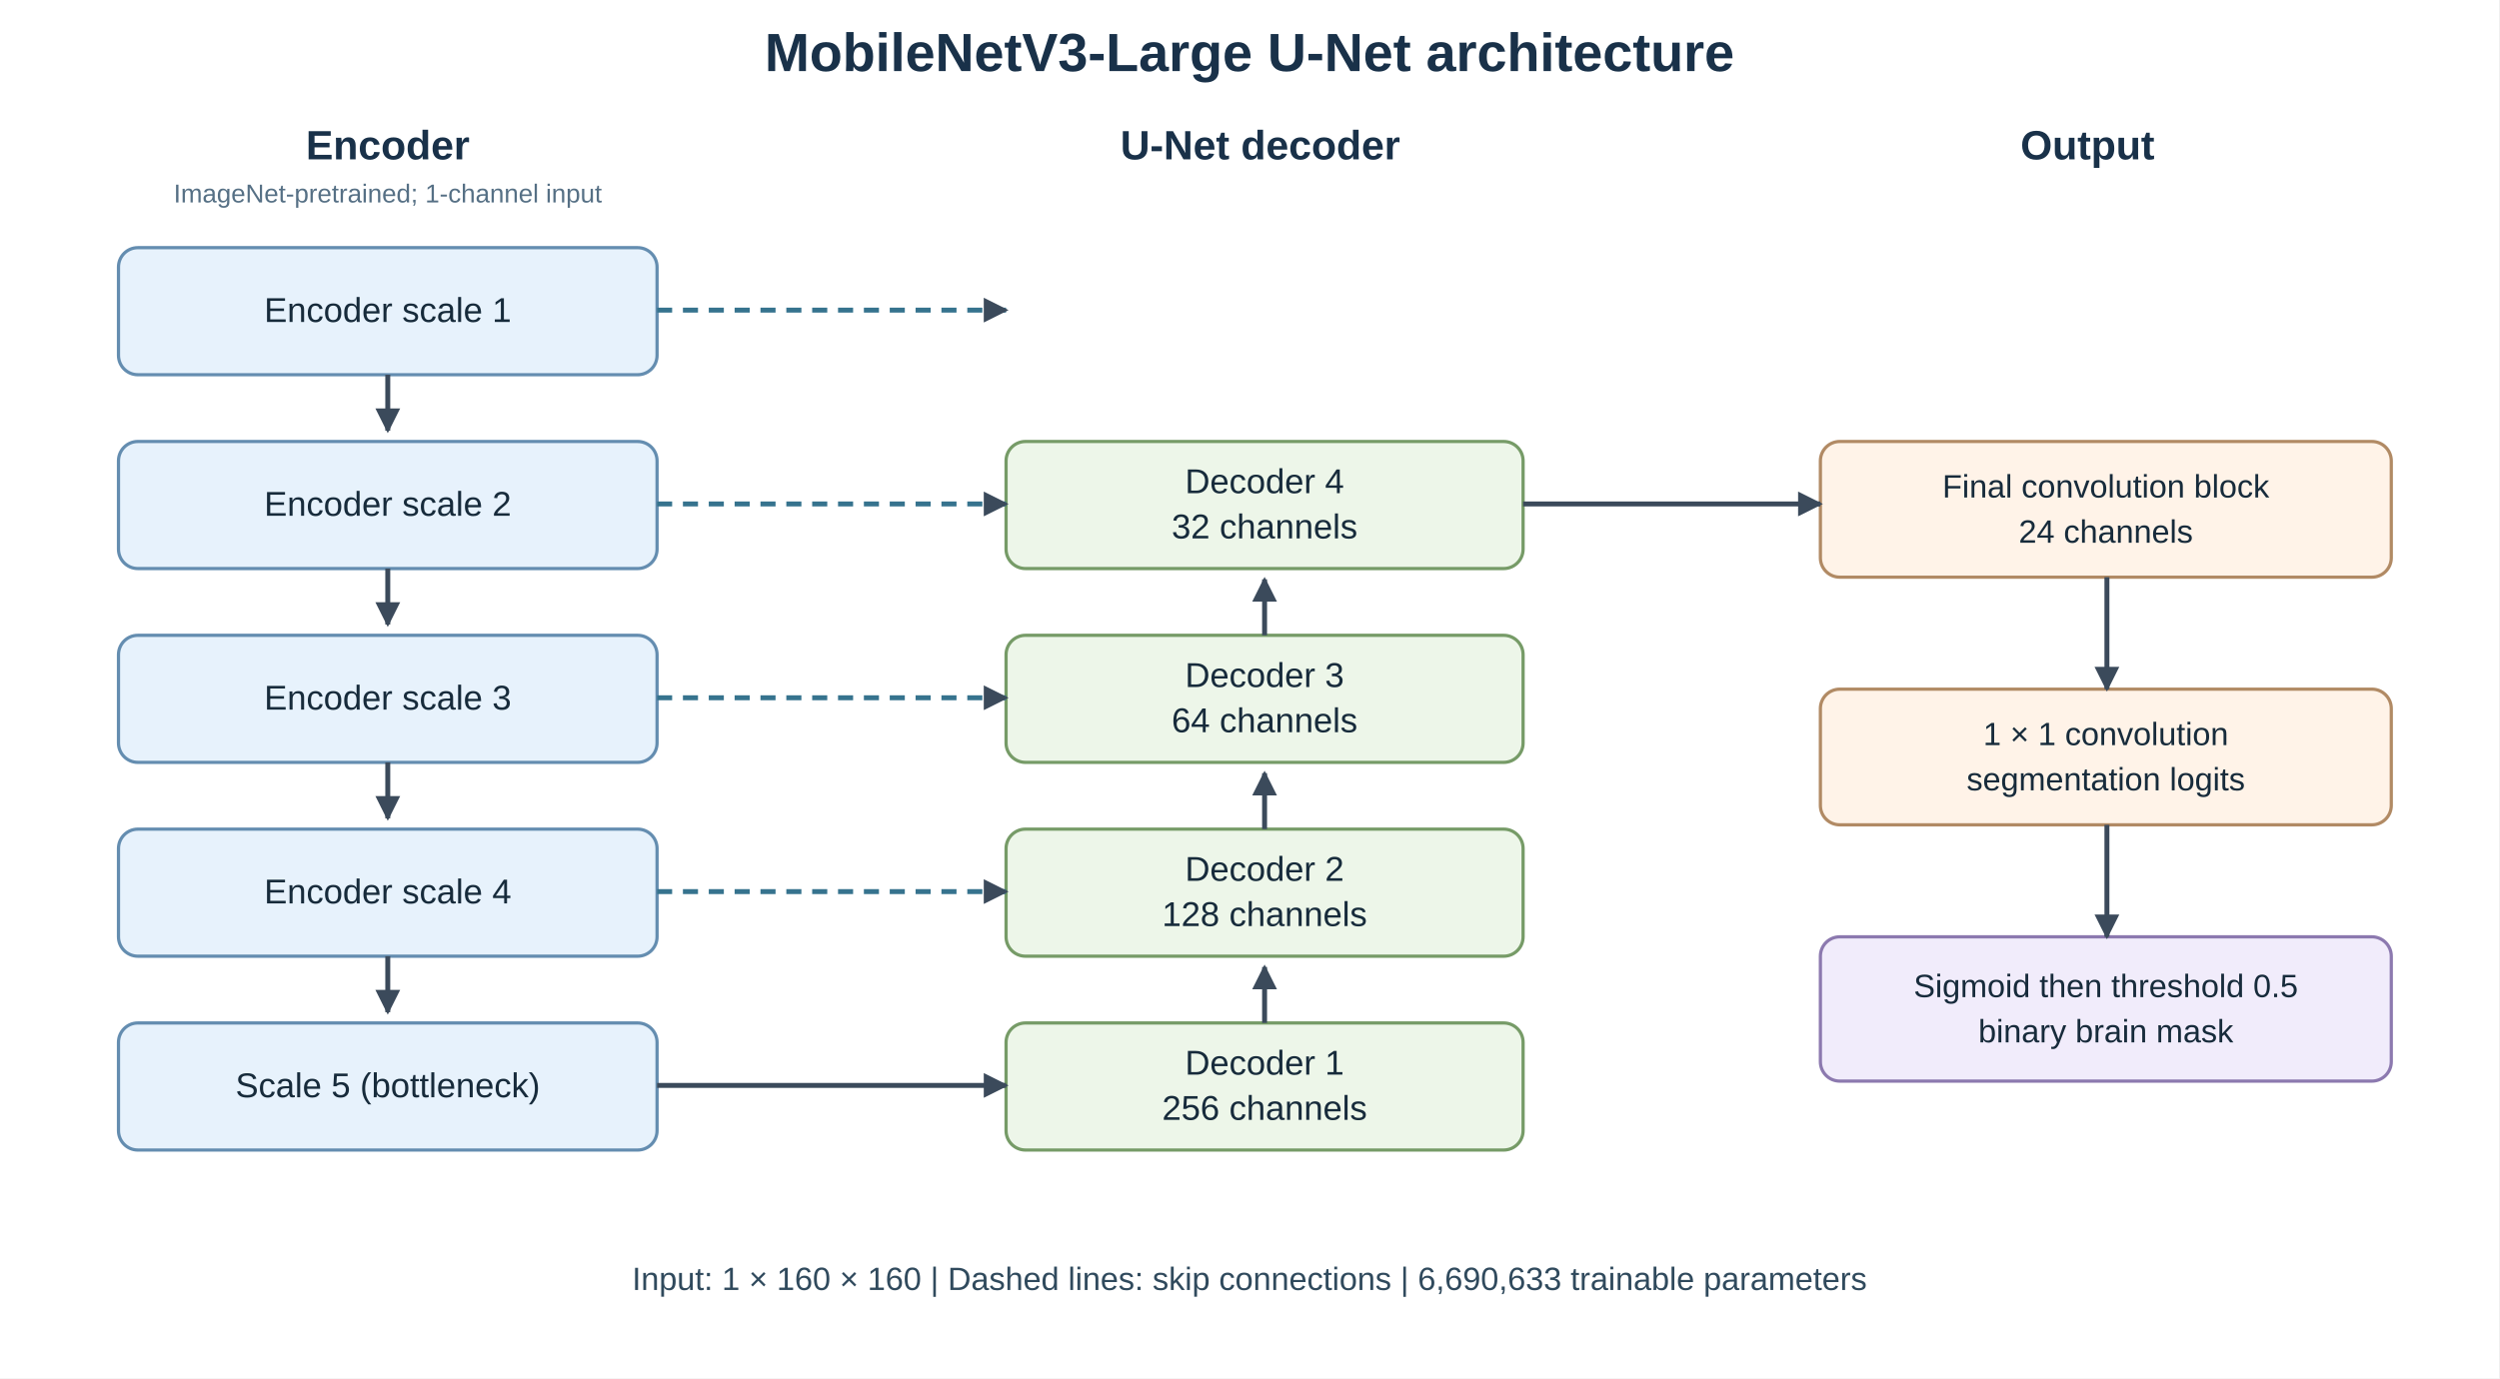
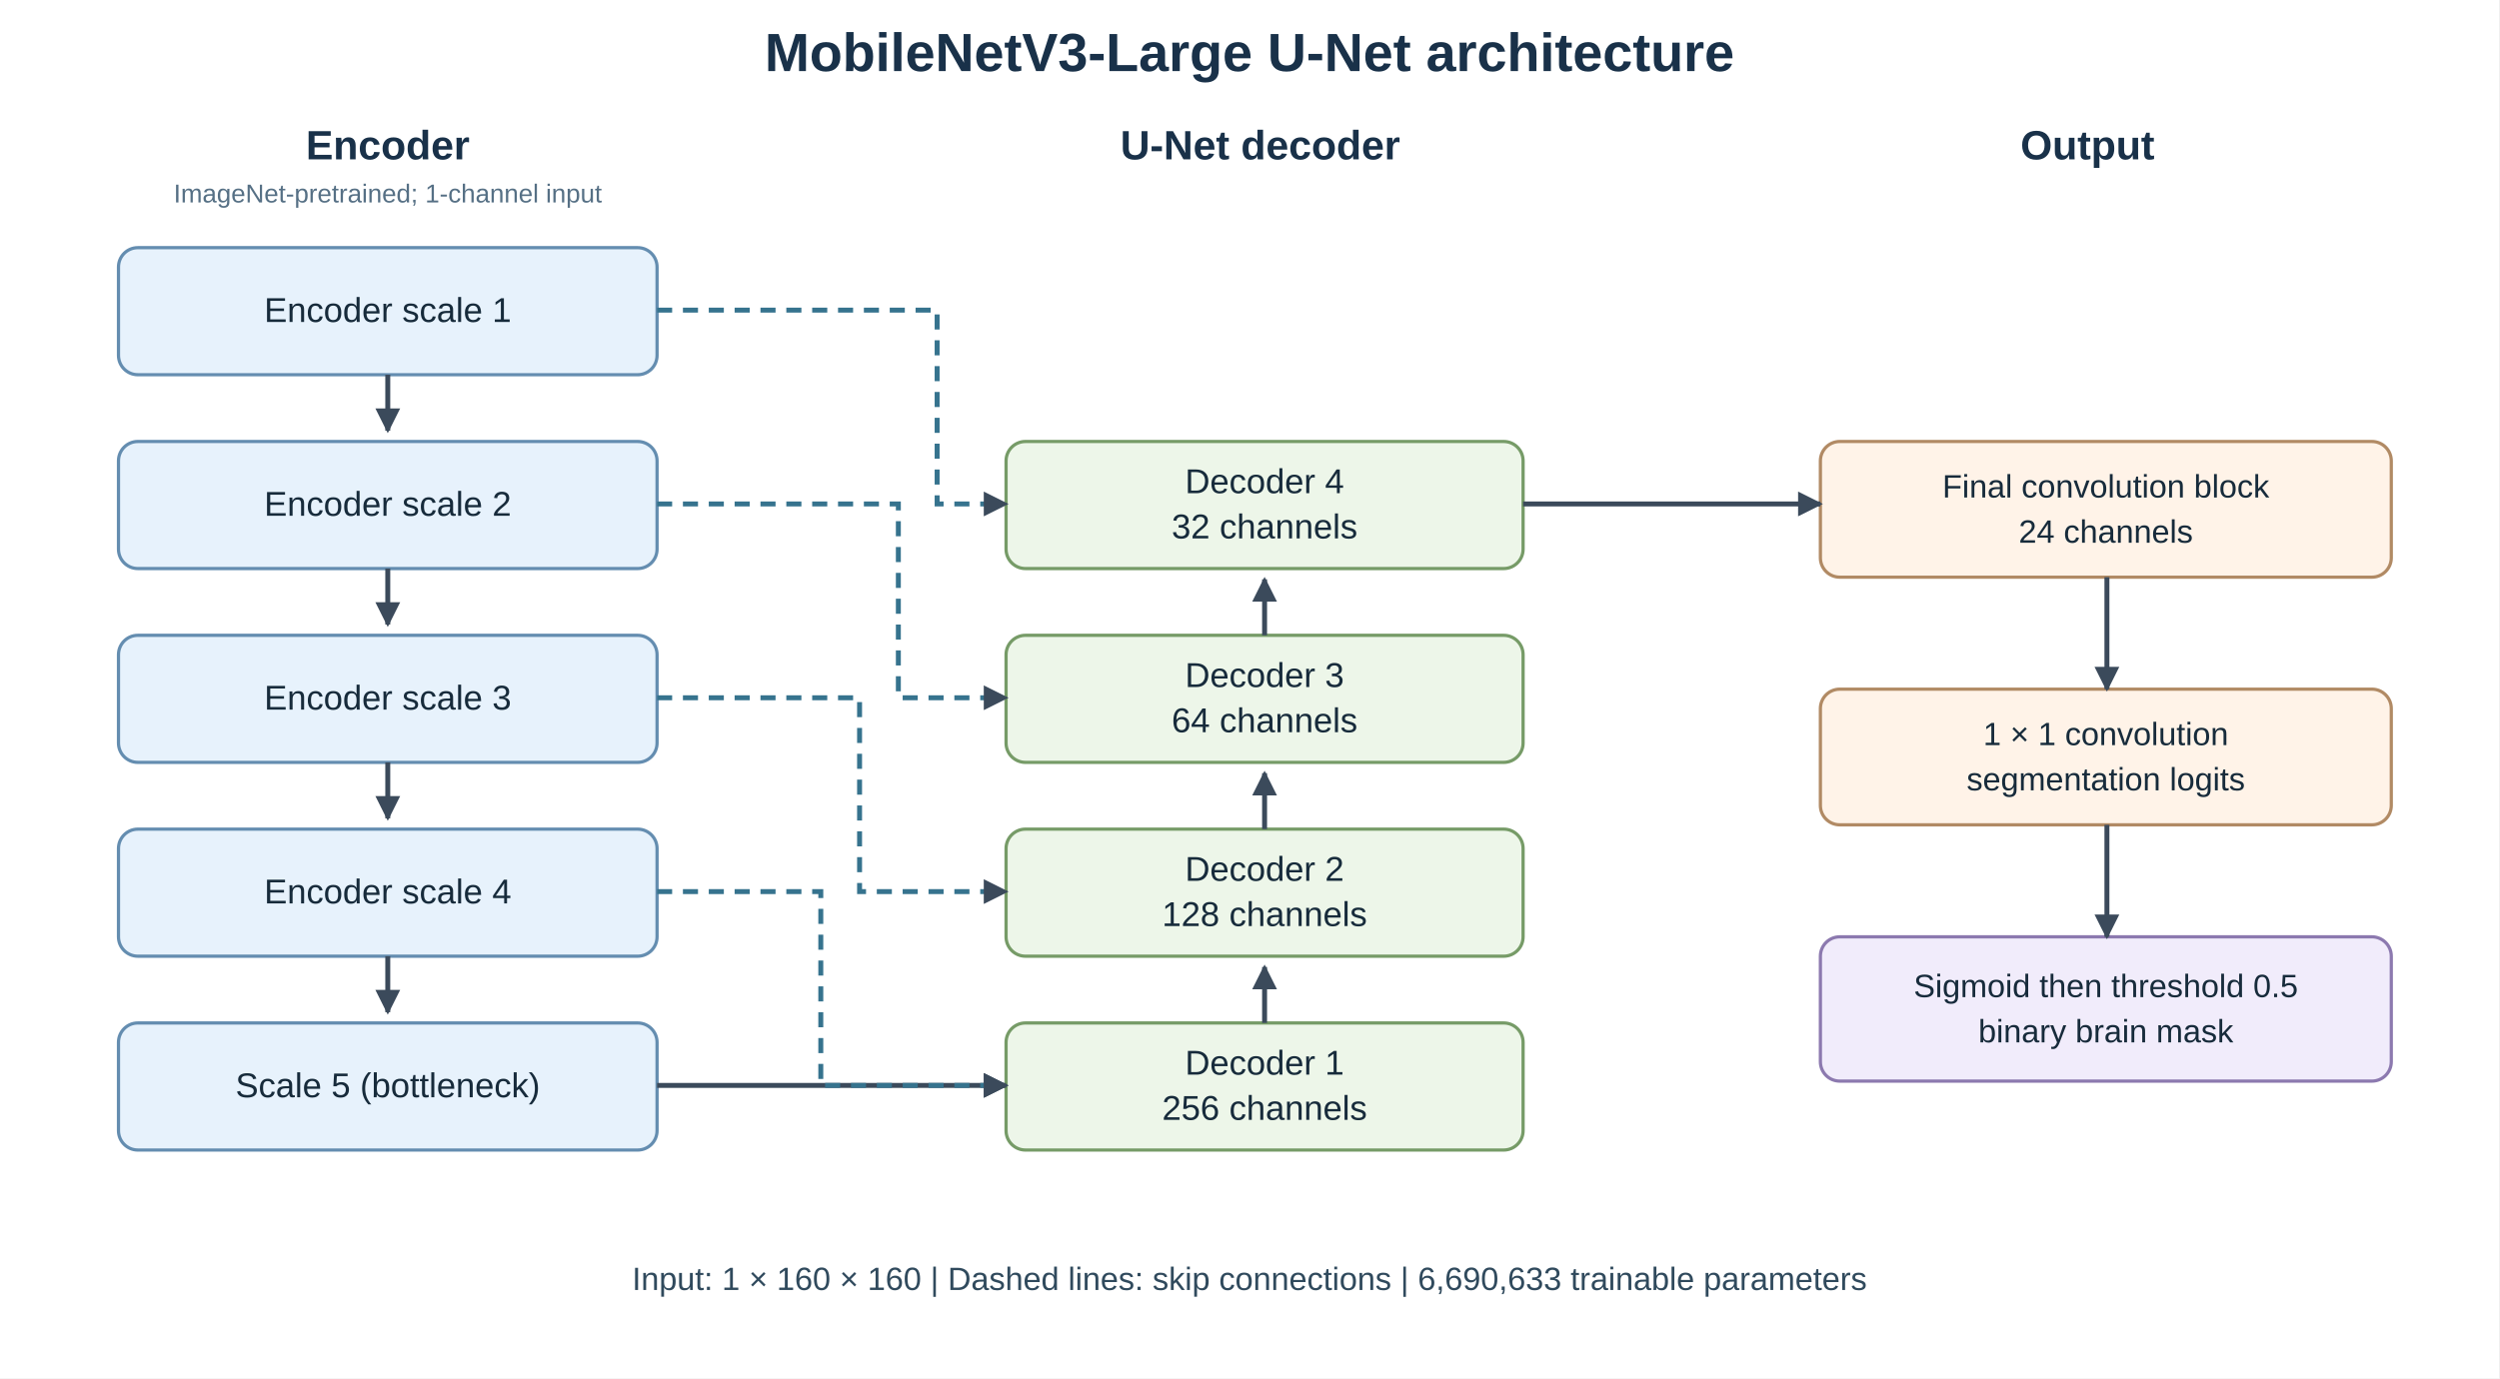
<svg xmlns="http://www.w3.org/2000/svg" width="1160" height="640" viewBox="0 0 1160 640">
  <rect width="1160" height="640" fill="#fff" />
  <defs>
    <marker id="head" viewBox="0 0 10 10" refX="9" refY="5" markerWidth="5" markerHeight="5" orient="auto-start-reverse">
      <path d="M0 0 L10 5 L0 10 Z" fill="#3b4a5b" />
    </marker>
  </defs>
  <text x="580" y="33" font-family="Arial,sans-serif" font-size="25" font-weight="700" fill="#193149" text-anchor="middle">MobileNetV3-Large U-Net architecture</text>
  <text x="180" y="74" font-family="Arial,sans-serif" font-size="19" font-weight="700" fill="#193149" text-anchor="middle">Encoder</text>
  <text x="585" y="74" font-family="Arial,sans-serif" font-size="19" font-weight="700" fill="#193149" text-anchor="middle">U-Net decoder</text>
  <text x="969" y="74" font-family="Arial,sans-serif" font-size="19" font-weight="700" fill="#193149" text-anchor="middle">Output</text>
  <text x="180" y="94" font-size="12" text-anchor="middle" font-family="Arial" fill="#567085">ImageNet-pretrained; 1-channel input</text>
  <rect x="55" y="115" width="250" height="59" rx="9" fill="#e7f2fc" stroke="#648db0" stroke-width="1.5" />
  <text x="180" y="149.5" text-anchor="middle" fill="#172b3b" font-family="Arial,sans-serif" font-size="16">Encoder scale 1</text>
  <path d="M180 174 V200" fill="none" stroke="#3b4a5b" stroke-width="2.3" marker-end="url(#head)" />
  <rect x="55" y="205" width="250" height="59" rx="9" fill="#e7f2fc" stroke="#648db0" stroke-width="1.5" />
  <text x="180" y="239.5" text-anchor="middle" fill="#172b3b" font-family="Arial,sans-serif" font-size="16">Encoder scale 2</text>
  <path d="M180 264 V290" fill="none" stroke="#3b4a5b" stroke-width="2.3" marker-end="url(#head)" />
  <rect x="55" y="295" width="250" height="59" rx="9" fill="#e7f2fc" stroke="#648db0" stroke-width="1.5" />
  <text x="180" y="329.5" text-anchor="middle" fill="#172b3b" font-family="Arial,sans-serif" font-size="16">Encoder scale 3</text>
  <path d="M180 354 V380" fill="none" stroke="#3b4a5b" stroke-width="2.3" marker-end="url(#head)" />
  <rect x="55" y="385" width="250" height="59" rx="9" fill="#e7f2fc" stroke="#648db0" stroke-width="1.5" />
  <text x="180" y="419.5" text-anchor="middle" fill="#172b3b" font-family="Arial,sans-serif" font-size="16">Encoder scale 4</text>
  <path d="M180 444 V470" fill="none" stroke="#3b4a5b" stroke-width="2.3" marker-end="url(#head)" />
  <rect x="55" y="475" width="250" height="59" rx="9" fill="#e7f2fc" stroke="#648db0" stroke-width="1.5" />
  <text x="180" y="509.5" text-anchor="middle" fill="#172b3b" font-family="Arial,sans-serif" font-size="16">Scale 5 (bottleneck)</text>
  <rect x="467" y="475" width="240" height="59" rx="9" fill="#edf6e9" stroke="#769b67" stroke-width="1.5" />
  <text x="587" y="499" text-anchor="middle" fill="#172b3b" font-family="Arial,sans-serif" font-size="16">Decoder 1</text>
  <text x="587" y="520" text-anchor="middle" fill="#172b3b" font-family="Arial,sans-serif" font-size="16">256 channels</text>
  <path d="M587 475 V449" fill="none" stroke="#3b4a5b" stroke-width="2.3" marker-end="url(#head)" />
  <rect x="467" y="385" width="240" height="59" rx="9" fill="#edf6e9" stroke="#769b67" stroke-width="1.5" />
  <text x="587" y="409" text-anchor="middle" fill="#172b3b" font-family="Arial,sans-serif" font-size="16">Decoder 2</text>
  <text x="587" y="430" text-anchor="middle" fill="#172b3b" font-family="Arial,sans-serif" font-size="16">128 channels</text>
  <path d="M587 385 V359" fill="none" stroke="#3b4a5b" stroke-width="2.3" marker-end="url(#head)" />
  <rect x="467" y="295" width="240" height="59" rx="9" fill="#edf6e9" stroke="#769b67" stroke-width="1.5" />
  <text x="587" y="319" text-anchor="middle" fill="#172b3b" font-family="Arial,sans-serif" font-size="16">Decoder 3</text>
  <text x="587" y="340" text-anchor="middle" fill="#172b3b" font-family="Arial,sans-serif" font-size="16">64 channels</text>
  <path d="M587 295 V269" fill="none" stroke="#3b4a5b" stroke-width="2.3" marker-end="url(#head)" />
  <rect x="467" y="205" width="240" height="59" rx="9" fill="#edf6e9" stroke="#769b67" stroke-width="1.5" />
  <text x="587" y="229" text-anchor="middle" fill="#172b3b" font-family="Arial,sans-serif" font-size="16">Decoder 4</text>
  <text x="587" y="250" text-anchor="middle" fill="#172b3b" font-family="Arial,sans-serif" font-size="16">32 channels</text>
  <path d="M305 504 H467" fill="none" stroke="#3b4a5b" stroke-width="2.3" marker-end="url(#head)" />
-   <path d="M305 414 H467" fill="none" stroke="#36738e" stroke-width="2.3" stroke-dasharray="7 5" marker-end="url(#head)" />
-   <path d="M305 324 H467" fill="none" stroke="#36738e" stroke-width="2.3" stroke-dasharray="7 5" marker-end="url(#head)" />
-   <path d="M305 234 H467" fill="none" stroke="#36738e" stroke-width="2.3" stroke-dasharray="7 5" marker-end="url(#head)" />
-   <path d="M305 144 H467" fill="none" stroke="#36738e" stroke-width="2.3" stroke-dasharray="7 5" marker-end="url(#head)" />
+   <path d="M305 414 H381 V504 H467" fill="none" stroke="#36738e" stroke-width="2.3" stroke-dasharray="7 5" marker-end="url(#head)" />
+   <path d="M305 324 H399 V414 H467" fill="none" stroke="#36738e" stroke-width="2.3" stroke-dasharray="7 5" marker-end="url(#head)" />
+   <path d="M305 234 H417 V324 H467" fill="none" stroke="#36738e" stroke-width="2.3" stroke-dasharray="7 5" marker-end="url(#head)" />
+   <path d="M305 144 H435 V234 H467" fill="none" stroke="#36738e" stroke-width="2.3" stroke-dasharray="7 5" marker-end="url(#head)" />
  <rect x="845" y="205" width="265" height="63" rx="9" fill="#fff3e8" stroke="#b18a64" stroke-width="1.5" />
  <text x="977.5" y="231" text-anchor="middle" fill="#172b3b" font-family="Arial,sans-serif" font-size="15">Final convolution block</text>
  <text x="977.5" y="252" text-anchor="middle" fill="#172b3b" font-family="Arial,sans-serif" font-size="15">24 channels</text>
  <rect x="845" y="320" width="265" height="63" rx="9" fill="#fff3e8" stroke="#b18a64" stroke-width="1.5" />
  <text x="977.5" y="346" text-anchor="middle" fill="#172b3b" font-family="Arial,sans-serif" font-size="15">1 × 1 convolution</text>
  <text x="977.5" y="367" text-anchor="middle" fill="#172b3b" font-family="Arial,sans-serif" font-size="15">segmentation logits</text>
  <rect x="845" y="435" width="265" height="67" rx="9" fill="#f1ecfb" stroke="#8c79af" stroke-width="1.5" />
  <text x="977.5" y="463" text-anchor="middle" fill="#172b3b" font-family="Arial,sans-serif" font-size="15">Sigmoid then threshold 0.5</text>
  <text x="977.5" y="484" text-anchor="middle" fill="#172b3b" font-family="Arial,sans-serif" font-size="15">binary brain mask</text>
  <path d="M707 234 H845" fill="none" stroke="#3b4a5b" stroke-width="2.3" marker-end="url(#head)" />
  <path d="M978 268 V320" fill="none" stroke="#3b4a5b" stroke-width="2.3" marker-end="url(#head)" />
  <path d="M978 383 V435" fill="none" stroke="#3b4a5b" stroke-width="2.3" marker-end="url(#head)" />
  <text x="580" y="599" text-anchor="middle" font-family="Arial" font-size="15" fill="#304a5d">Input: 1 × 160 × 160    |    Dashed lines: skip connections    |    6,690,633 trainable parameters</text>
</svg>
